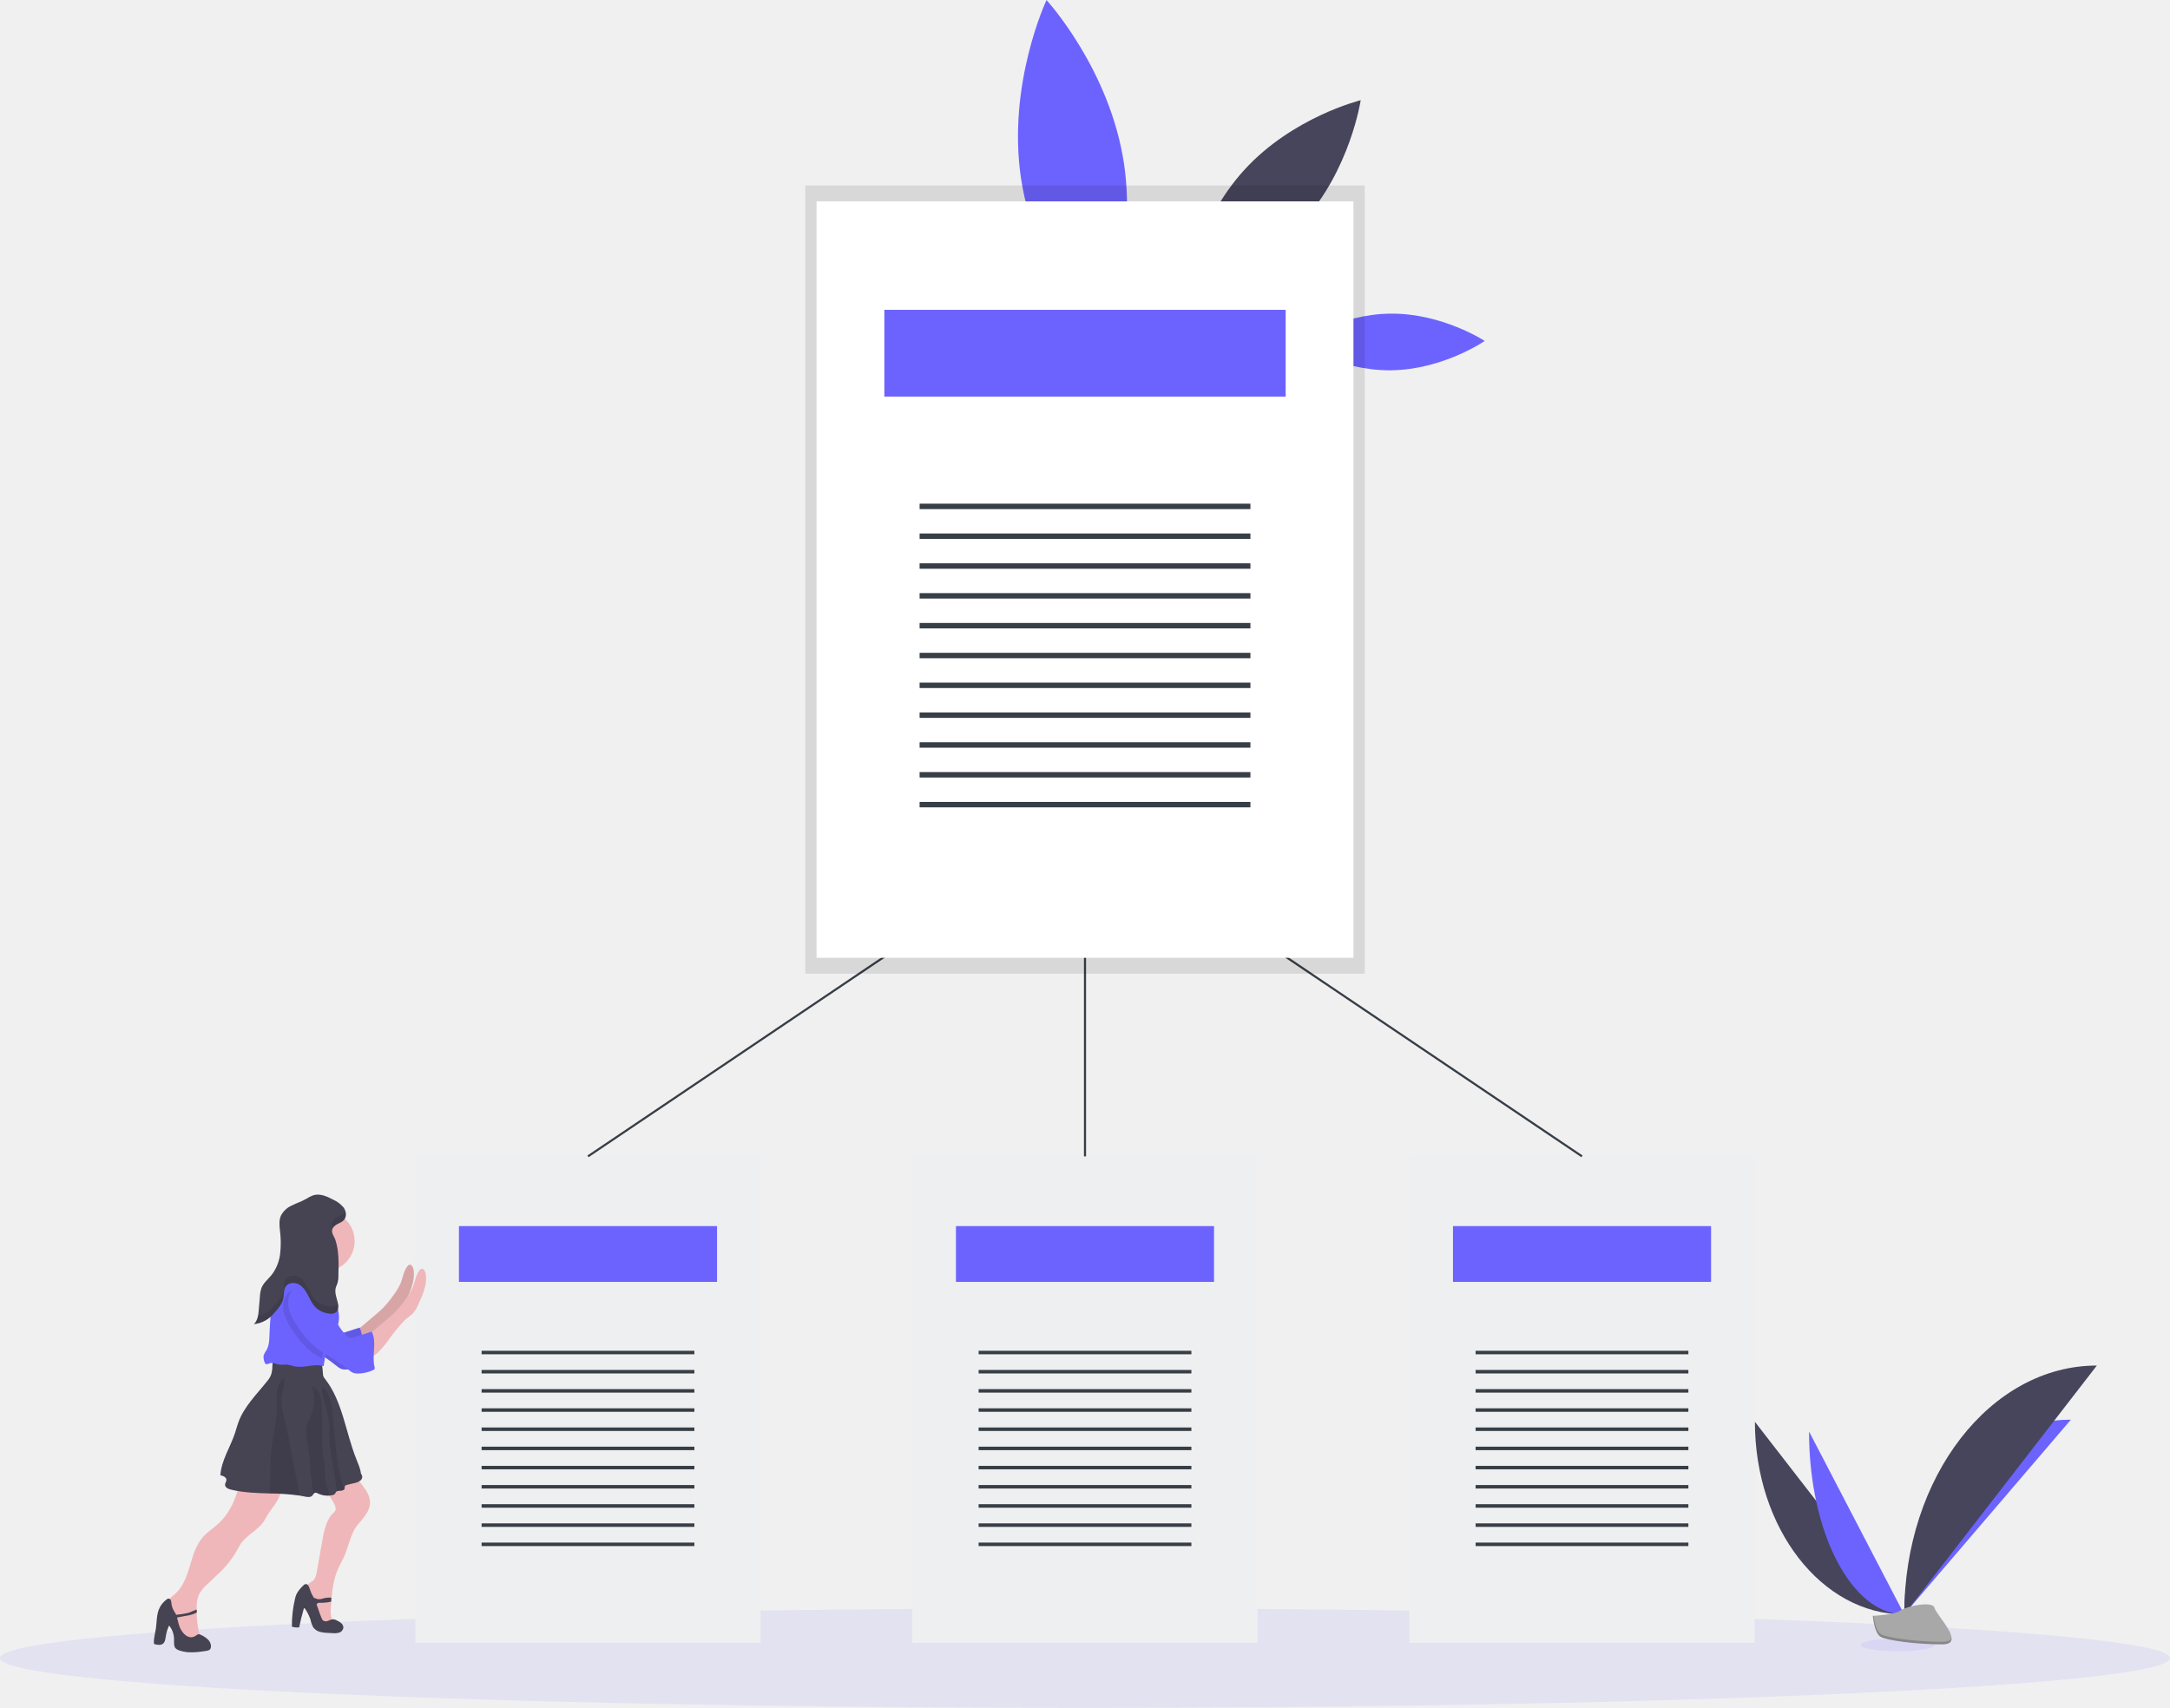
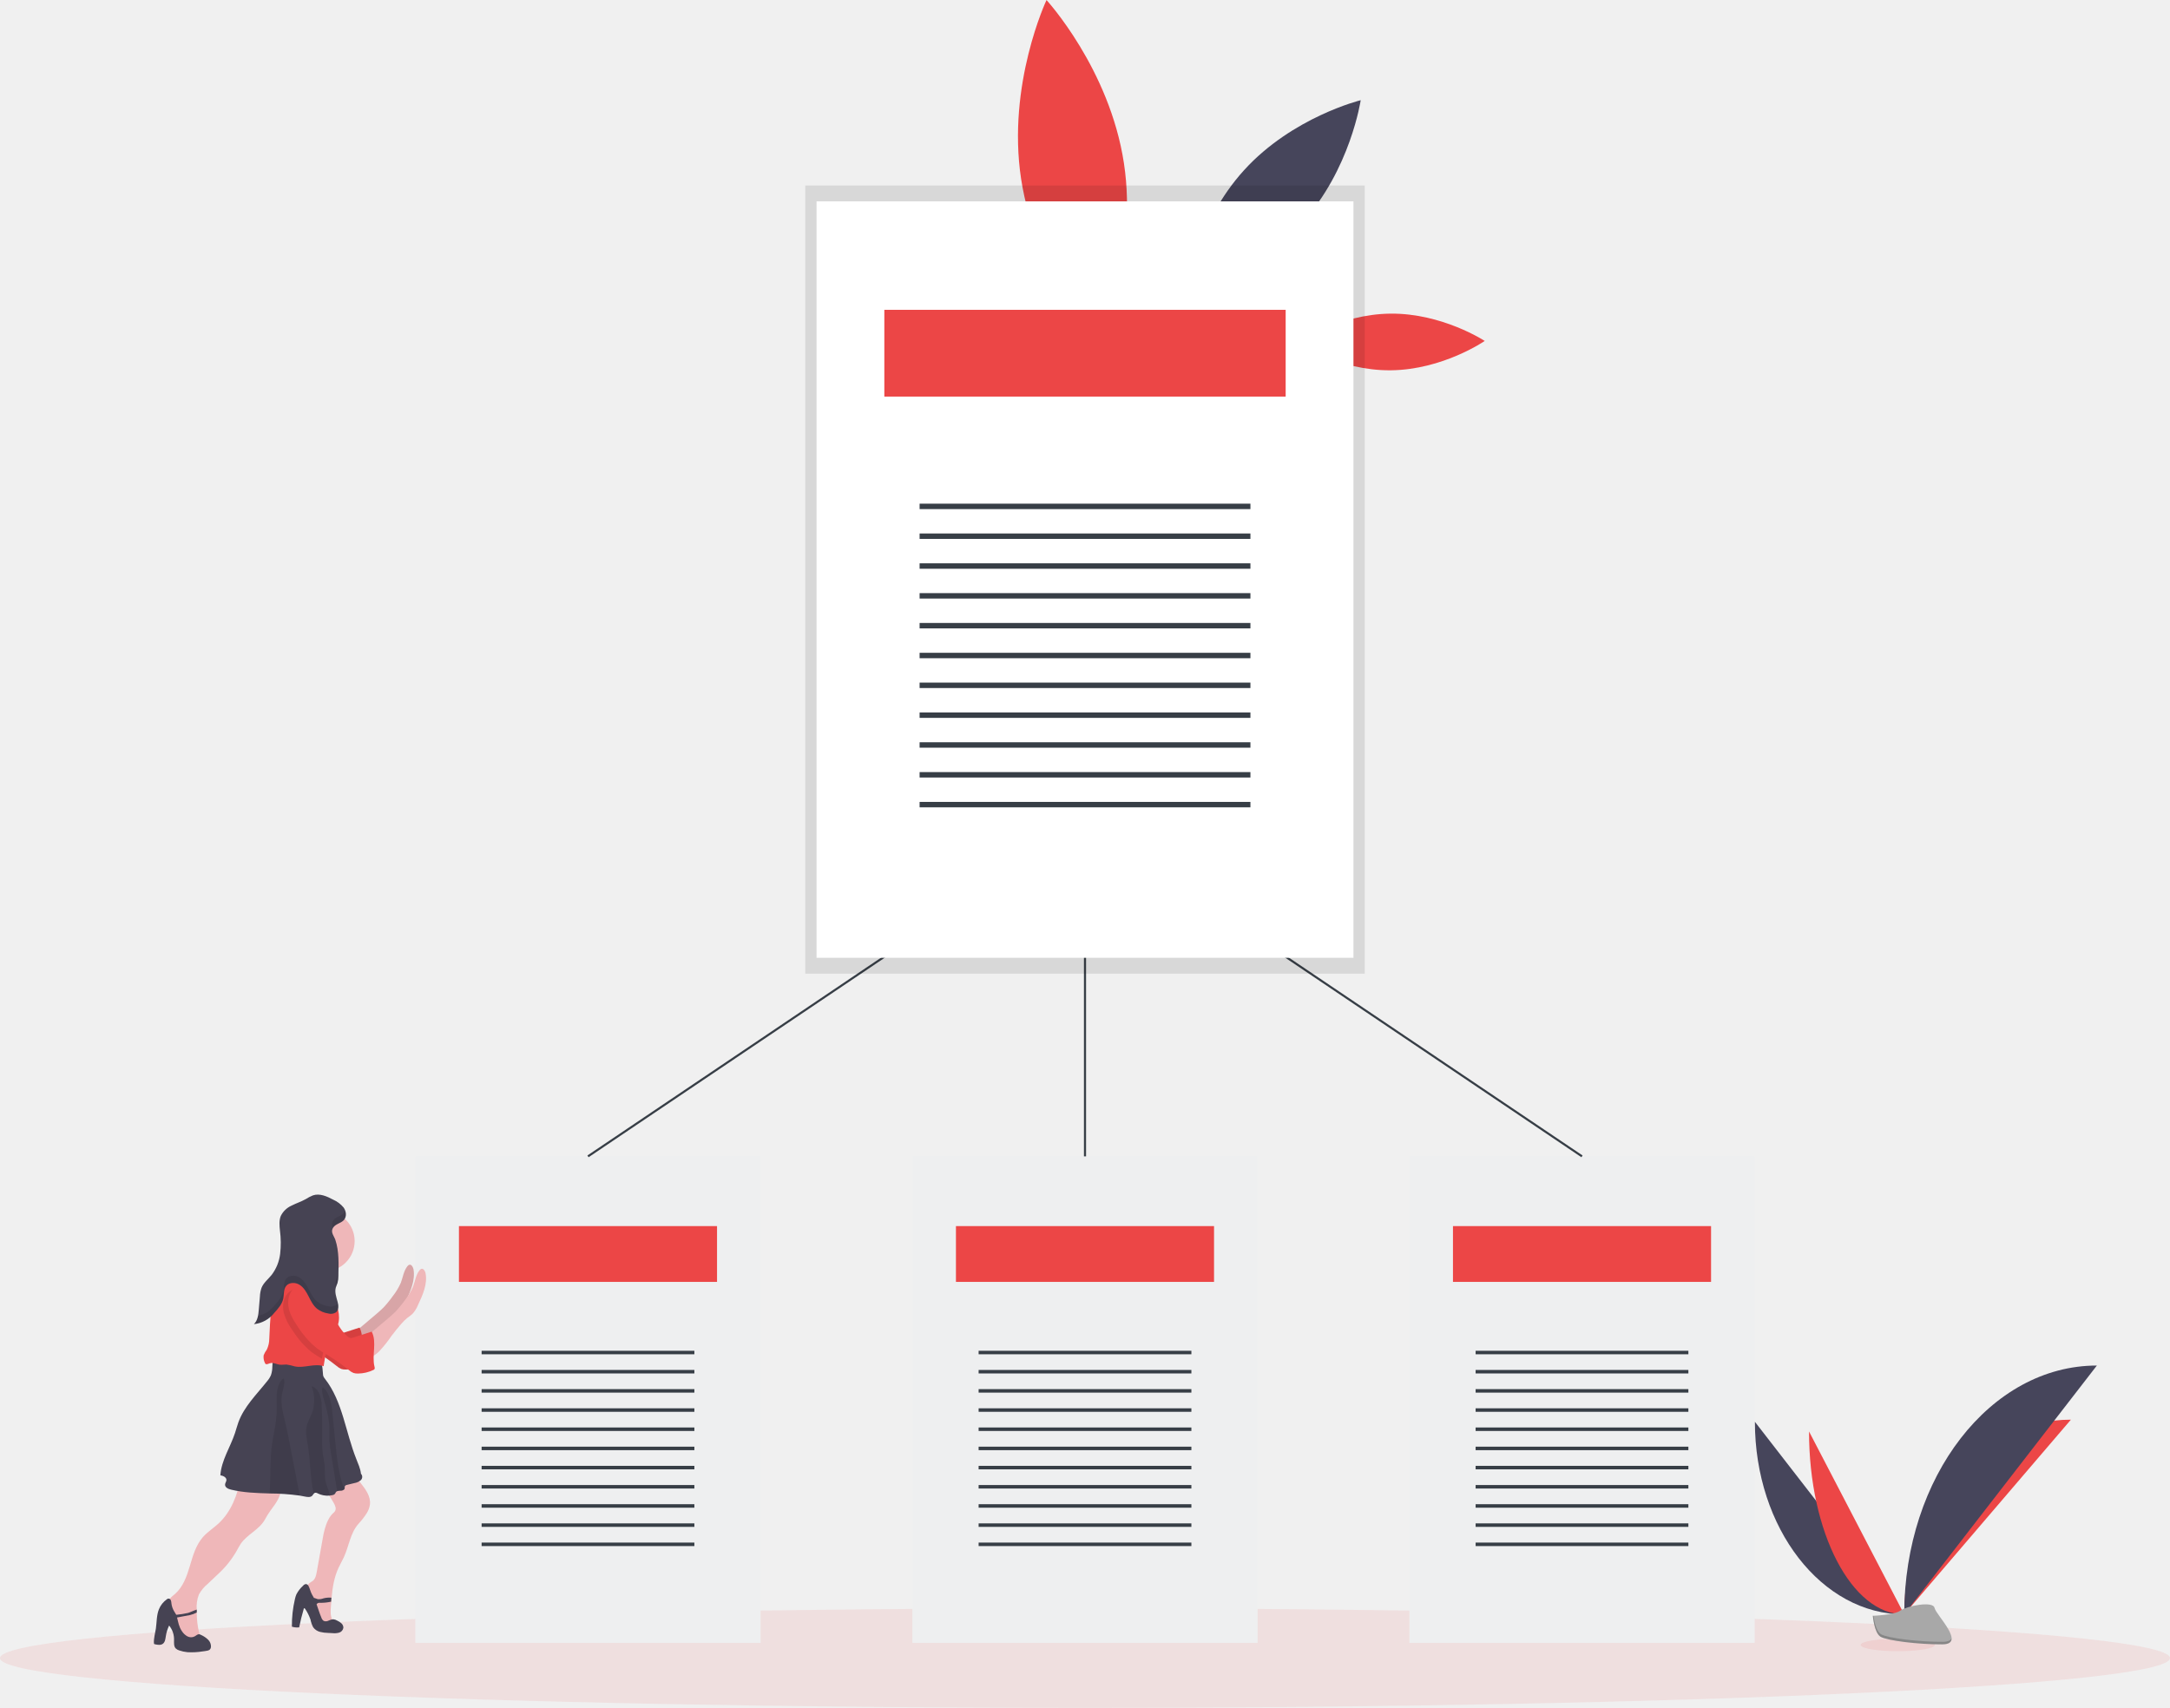
<svg xmlns="http://www.w3.org/2000/svg" id="f35ab9f9-34d5-448a-b11b-d3b80d8dd40d" data-name="Layer 1" width="1024" height="806.04" viewBox="0 0 1024 806.04">
-   <path d="M618.37,124c6.76,44.56-12,84.37-12,84.37s-29.77-32.43-36.53-77S581.84,47,581.84,47,611.61,79.42,618.37,124Z" transform="translate(-88 -46.98)" fill="#6c63ff" />
-   <path d="M744.07,195c24.53-.27,44.56,12.89,44.56,12.89s-19.74,13.59-44.27,13.85-44.56-12.89-44.56-12.89S719.54,195.27,744.07,195Z" transform="translate(-88 -46.98)" fill="#6c63ff" />
+   <path d="M618.37,124c6.76,44.56-12,84.37-12,84.37s-29.77-32.43-36.53-77S581.84,47,581.84,47,611.61,79.42,618.37,124Z" transform="translate(-88 -46.98)" fill="#ec4646" />
+   <path d="M744.07,195c24.53-.27,44.56,12.89,44.56,12.89s-19.74,13.59-44.27,13.85-44.56-12.89-44.56-12.89S719.54,195.27,744.07,195Z" transform="translate(-88 -46.98)" fill="#ec4646" />
  <path d="M675.09,127.26c-22.83,25.09-27.66,57.88-27.66,57.88s32.18-7.9,55-33S730.1,94.27,730.1,94.27,697.92,102.17,675.09,127.26Z" transform="translate(-88 -46.98)" fill="#46455b" />
-   <ellipse cx="512" cy="782.54" rx="512" ry="23.5" fill="#6c63ff" opacity="0.1" />
+   <ellipse cx="512" cy="782.54" rx="512" ry="23.5" fill="#ec4646" opacity="0.1" />
  <polyline points="208.3 545.74 358.94 545.74 358.94 775.33 196 775.33 196 545.74 208.3 545.74" fill="#eeeff0" />
-   <rect x="216.57" y="578.66" width="121.79" height="26.33" fill="#6c63ff" />
+   <rect x="216.57" y="578.66" width="121.79" height="26.33" fill="#ec4646" />
  <rect x="227.27" y="637.5" width="100.4" height="1.65" fill="#373e46" />
  <rect x="227.27" y="646.55" width="100.4" height="1.65" fill="#373e46" />
  <rect x="227.27" y="655.6" width="100.4" height="1.65" fill="#373e46" />
  <rect x="227.27" y="664.65" width="100.4" height="1.65" fill="#373e46" />
  <rect x="227.27" y="673.7" width="100.4" height="1.65" fill="#373e46" />
  <rect x="227.27" y="682.76" width="100.4" height="1.65" fill="#373e46" />
  <rect x="227.27" y="691.81" width="100.4" height="1.65" fill="#373e46" />
  <rect x="227.27" y="700.86" width="100.4" height="1.65" fill="#373e46" />
  <rect x="227.27" y="709.91" width="100.4" height="1.65" fill="#373e46" />
  <rect x="227.27" y="718.96" width="100.4" height="1.65" fill="#373e46" />
  <rect x="227.27" y="728.02" width="100.4" height="1.65" fill="#373e46" />
  <polyline points="442.83 545.74 593.47 545.74 593.47 775.33 430.53 775.33 430.53 545.74 442.83 545.74" fill="#eeeff0" />
-   <rect x="451.1" y="578.66" width="121.79" height="26.33" fill="#6c63ff" />
+   <rect x="451.1" y="578.66" width="121.79" height="26.33" fill="#ec4646" />
  <rect x="461.8" y="637.5" width="100.4" height="1.65" fill="#373e46" />
  <rect x="461.8" y="646.55" width="100.4" height="1.65" fill="#373e46" />
  <rect x="461.8" y="655.6" width="100.4" height="1.65" fill="#373e46" />
  <rect x="461.8" y="664.65" width="100.4" height="1.65" fill="#373e46" />
  <rect x="461.8" y="673.7" width="100.4" height="1.65" fill="#373e46" />
  <rect x="461.8" y="682.76" width="100.4" height="1.65" fill="#373e46" />
  <rect x="461.8" y="691.81" width="100.4" height="1.65" fill="#373e46" />
  <rect x="461.8" y="700.86" width="100.4" height="1.65" fill="#373e46" />
  <rect x="461.8" y="709.91" width="100.4" height="1.65" fill="#373e46" />
  <rect x="461.8" y="718.96" width="100.4" height="1.65" fill="#373e46" />
  <rect x="461.8" y="728.02" width="100.4" height="1.65" fill="#373e46" />
  <polyline points="677.36 545.74 828 545.74 828 775.33 665.06 775.33 665.06 545.74 677.36 545.74" fill="#eeeff0" />
-   <rect x="685.64" y="578.66" width="121.79" height="26.33" fill="#6c63ff" />
+   <rect x="685.64" y="578.66" width="121.79" height="26.33" fill="#ec4646" />
  <rect x="696.33" y="637.5" width="100.4" height="1.65" fill="#373e46" />
  <rect x="696.33" y="646.55" width="100.4" height="1.65" fill="#373e46" />
  <rect x="696.33" y="655.6" width="100.4" height="1.65" fill="#373e46" />
  <rect x="696.33" y="664.65" width="100.4" height="1.65" fill="#373e46" />
  <rect x="696.33" y="673.7" width="100.4" height="1.65" fill="#373e46" />
  <rect x="696.33" y="682.76" width="100.4" height="1.65" fill="#373e46" />
  <rect x="696.33" y="691.81" width="100.4" height="1.65" fill="#373e46" />
  <rect x="696.33" y="700.86" width="100.4" height="1.65" fill="#373e46" />
  <rect x="696.33" y="709.91" width="100.4" height="1.65" fill="#373e46" />
  <rect x="696.33" y="718.96" width="100.4" height="1.65" fill="#373e46" />
  <rect x="696.33" y="728.02" width="100.4" height="1.65" fill="#373e46" />
  <polyline points="512 545.74 512 387.74 277.47 545.74" fill="none" stroke="#373e46" stroke-miterlimit="10" />
  <line x1="746.53" y1="545.74" x2="512" y2="387.74" fill="none" stroke="#373e46" stroke-miterlimit="10" />
  <g opacity="0.1">
    <polygon points="399.93 87.54 380 87.54 380 459.54 644 459.54 644 87.54 399.93 87.54" />
  </g>
  <polyline points="404.45 95.04 638.68 95.04 638.68 452.04 385.32 452.04 385.32 95.04 404.45 95.04" fill="#fff" />
-   <rect x="417.31" y="146.22" width="189.38" height="40.95" fill="#6c63ff" />
+   <rect x="417.31" y="146.22" width="189.38" height="40.95" fill="#ec4646" />
  <rect x="433.95" y="237.71" width="156.11" height="2.56" fill="#373e46" />
  <rect x="433.95" y="251.78" width="156.11" height="2.56" fill="#373e46" />
  <rect x="433.95" y="265.86" width="156.11" height="2.56" fill="#373e46" />
  <rect x="433.95" y="279.93" width="156.11" height="2.56" fill="#373e46" />
  <rect x="433.95" y="294.01" width="156.11" height="2.56" fill="#373e46" />
  <rect x="433.95" y="308.09" width="156.11" height="2.56" fill="#373e46" />
  <rect x="433.95" y="322.16" width="156.11" height="2.56" fill="#373e46" />
  <rect x="433.95" y="336.24" width="156.11" height="2.56" fill="#373e46" />
  <rect x="433.95" y="350.31" width="156.11" height="2.56" fill="#373e46" />
  <rect x="433.95" y="364.39" width="156.11" height="2.56" fill="#373e46" />
  <rect x="433.95" y="378.46" width="156.11" height="2.56" fill="#373e46" />
  <path d="M220.64,748.89c.17,4-2.36,7.51-4.77,10.68a38.9,38.9,0,0,0-2.93,4.67c-2.62,4.66-8.25,6.88-11.3,11.28-.73,1.07-1.3,2.24-1.95,3.37a44.78,44.78,0,0,1-8.23,10.45L186,794.5a17.5,17.5,0,0,0-4.1,4.91,15.94,15.94,0,0,0-1.06,7.27l0,.82c0,.19,0,.37,0,.56a41.61,41.61,0,0,0,1,9,4.49,4.49,0,0,1,.16,2.84,3.69,3.69,0,0,1-2.43,1.82,5.14,5.14,0,0,1-3.32.22,5.64,5.64,0,0,1-2.48-2.22c-3.22-4.42-4.52-9.89-6.44-15a3.38,3.38,0,0,1,.74-3.18,18.25,18.25,0,0,1,2.51-2.29c3.8-3.32,5.57-8.33,7-13.16s2.85-9.88,6.17-13.67c2.15-2.46,5-4.23,7.38-6.44,6-5.54,9-13.61,10.52-21.61a16,16,0,0,1,5.57-.07l9.82,1.3a4.45,4.45,0,0,1,2.92,1.15A3.53,3.53,0,0,1,220.64,748.89Z" transform="translate(-88 -46.98)" fill="#efb7b9" />
  <path d="M262.57,757a10.47,10.47,0,0,1-1.53,4.17,37.51,37.51,0,0,1-4,5.12c-3.75,4.31-4.39,10.44-6.78,15.63-.77,1.68-1.74,3.27-2.52,5-2.06,4.41-2.82,9.26-3.27,14.14-.05.62-.11,1.25-.15,1.88s-.12,1.55-.18,2.32c-.15,2-.28,4.19.58,6,.45,1,1.17,1.74,1.2,2.79-1.48,1.44-4,1.27-5.72.11a11.37,11.37,0,0,1-3.63-4.93,45.55,45.55,0,0,1-3.41-10.82c-.26-1.41-.38-3.08.64-4.1a15.68,15.68,0,0,1,1.79-1.22c1.25-1,1.61-2.7,1.89-4.27q1.44-8.09,2.89-16.17a36.94,36.94,0,0,1,.85-3.92c.82-2.89,2.07-6.11,4.41-8a2.43,2.43,0,0,0,.74-2.23,6.87,6.87,0,0,0-.92-2.27c-1.74-3.12-3.83-6.26-7-8a35.93,35.93,0,0,1,11-6.29,4.26,4.26,0,0,1,2.26-.39,3.89,3.89,0,0,1,1.18.47,20.1,20.1,0,0,1,5.39,5C260.61,749.94,263,753.31,262.57,757Z" transform="translate(-88 -46.98)" fill="#efb7b9" />
  <path d="M186.14,820.77a11.51,11.51,0,0,0-3.33-2.21,2.25,2.25,0,0,0-.9-.31c-.77,0-1.35.66-2,1a3.68,3.68,0,0,1-3.5,0,7.21,7.21,0,0,1-2.6-2.49c-1.4-2.07-1.68-4.13-2.26-6.4l6.11-1.15a13.26,13.26,0,0,0,3.19-1.2c0-.19,0-.37,0-.56l0-.82c-1.13.33-3.52,1.44-4.09,1.57a43.79,43.79,0,0,1-5.58.89c-.29-.58-.71-1.08-1-1.65a9.32,9.32,0,0,1-1.28-3.72,4.63,4.63,0,0,0-.3-1.53,1.2,1.2,0,0,0-1.24-.75,1.49,1.49,0,0,0-.55.27,10.67,10.67,0,0,0-3.82,4.78c-1.14,2.86-1,6.06-1.43,9.11-.35,2.29-1.05,4.56-.93,6.87a.62.62,0,0,0,.1.35.65.65,0,0,0,.38.18c1.27.28,2.74.53,3.77-.26s1.18-2.29,1.38-3.59a17.66,17.66,0,0,1,1.55-5,10.32,10.32,0,0,1,2.32,6.86c0,1.37-.16,2.94.78,3.94a3.9,3.9,0,0,0,1.64.94,16.59,16.59,0,0,0,3.88.84,32.74,32.74,0,0,0,7.19-.37c.75-.09,1.51-.19,2.25-.35a2.63,2.63,0,0,0,1.06-.44,2,2,0,0,0,.62-1.21A4.42,4.42,0,0,0,186.14,820.77Z" transform="translate(-88 -46.98)" fill="#464353" />
  <path d="M249.12,813.12a7.6,7.6,0,0,0-2-1.29,4.37,4.37,0,0,0-1.93-.64,5.9,5.9,0,0,0-2.2.67,2.64,2.64,0,0,1-2.24.1,3,3,0,0,1-1.11-1.58c-.86-2-1.5-4.18-2.25-6.26a1.52,1.52,0,0,1,.74-.61,2,2,0,0,1,.72-.09,21.15,21.15,0,0,0,5.39-.53c0-.63.1-1.26.15-1.88a10.68,10.68,0,0,0-3.77.32,5.88,5.88,0,0,1-2.67.37c-.62-.13-1.21-.51-1.81-.59-.28-.53-.59-1-.89-1.56-.75-1.33-1-2.88-1.72-4.18a1.45,1.45,0,0,0-1.18-.79,2,2,0,0,0-1.34.79,14.26,14.26,0,0,0-3.16,4.1,12.13,12.13,0,0,0-.68,2.22,54.15,54.15,0,0,0-1.43,13,8.13,8.13,0,0,0,3.43.33q.89-4.42,2.17-8.75a.41.41,0,0,1,.16-.27c.19-.1.38.1.49.28a22.17,22.17,0,0,1,2.51,5,13.76,13.76,0,0,0,1.29,3.7,5.71,5.71,0,0,0,3.19,2.16,16.48,16.48,0,0,0,3.9.5l2,.1a8.14,8.14,0,0,0,3.15-.24,2.82,2.82,0,0,0,2-2.26A2.77,2.77,0,0,0,249.12,813.12Z" transform="translate(-88 -46.98)" fill="#464353" />
  <path d="M258.28,745.53a6.22,6.22,0,0,1-3.09,1.4l-3.39.83a1.39,1.39,0,0,0-1,.53c-.19.36-.06.8-.15,1.19a1,1,0,0,1-.21.42,2.48,2.48,0,0,1-1.75.62,4.44,4.44,0,0,0-1.64.25,1.32,1.32,0,0,0-.55.44c-.17.25-.25.56-.43.79a1.93,1.93,0,0,1-1.17.61,9.61,9.61,0,0,1-1.41.22,10.47,10.47,0,0,1-5.48-1,1.92,1.92,0,0,0-1.37-.33,1.35,1.35,0,0,0-.68.55,8.64,8.64,0,0,1-.57.78c-.87.94-2.39.69-3.64.43-.78-.17-1.56-.31-2.34-.44a106.11,106.11,0,0,0-14.17-1c-6.15-.19-12.29-.36-18.23-1.81-1.3-.31-2.87-1-2.8-2.39,0-.76.64-1.41.64-2.17,0-1.29-1.59-2-2.86-2.2.46-7.08,4.71-13.27,6.92-20,.55-1.67,1-3.38,1.58-5,2.69-7.44,8.61-13.16,13.53-19.36a11.31,11.31,0,0,0,1.84-2.9,12.57,12.57,0,0,0,.65-3.91l.27-4.67a82.69,82.69,0,0,1,21.54,1.34,2,2,0,0,1,1.23.61,1.9,1.9,0,0,1,.27.82c.28,1.7.47,3.42.58,5.14a4.66,4.66,0,0,0,.16,1.12,4.78,4.78,0,0,0,.78,1.27C245.51,703,248,709.47,250,716s3.59,13.17,6.11,19.51c.86,2.19,2,4.65,2.22,7A2.14,2.14,0,0,1,258.28,745.53Z" transform="translate(-88 -46.98)" fill="#464353" />
  <path d="M229.45,752.79a106.11,106.11,0,0,0-14.17-1l.39-13.15c.09-2.91.18-5.83.53-8.72.49-4.11,1.49-8.15,2-12.25a54.41,54.41,0,0,0,.39-7.1,42.42,42.42,0,0,1,.2-7.22c.33-2,1.18-4.73,3-5.8,1.21,1.65-.65,6.28-.86,8.26-.45,4.13.66,8.24,1.62,12.27,1.15,4.84,2.09,9.73,3,14.62Q227.52,742.72,229.45,752.79Z" transform="translate(-88 -46.98)" opacity="0.1" />
  <path d="M243.53,752.83a10.47,10.47,0,0,1-5.48-1,1.92,1.92,0,0,0-1.37-.33,1.35,1.35,0,0,0-.68.55c-1.61-7.64-1.52-15.6-2.8-23.32-.45-2.76-1.08-5.57-.55-8.3.57-2.93,2.42-5.47,3.14-8.36a22.6,22.6,0,0,0,.4-5.81,13.83,13.83,0,0,0-1.24-5c1.69.28,3.07,1.94,3.75,3.44a16.08,16.08,0,0,1,1.1,5.89c.27,4.86.31,9.71.24,14.57a54.89,54.89,0,0,0,.15,6.79c.25,2.23.8,4.41,1,6.64.21,2.68-.1,5.42.55,8C242.24,748.67,243.38,750.77,243.53,752.83Z" transform="translate(-88 -46.98)" opacity="0.1" />
  <path d="M250.48,749.9a2.48,2.48,0,0,1-1.75.62,4.44,4.44,0,0,0-1.64.25l-2.82-17.42a59.07,59.07,0,0,1-.81-6.46c-.12-2.51.07-5-.1-7.53a54,54,0,0,0-1.73-9.07c-.44-1.77-2.44-7.07-1.32-8.57,1.75,1.13,2.82,3.55,3.41,5.49a35.13,35.13,0,0,1,1.16,6.86q.66,6.7,1.34,13.43c.74,7.44,1.51,15,4.1,22C250.38,749.62,250.43,749.76,250.48,749.9Z" transform="translate(-88 -46.98)" opacity="0.1" />
  <path d="M265.22,667.45c1.25-1.06,2.51-2.13,3.67-3.3a50.55,50.55,0,0,0,4.49-5.5,28.35,28.35,0,0,0,3.79-6.31c1-2.63,1.34-5.62,3.12-7.8a1.85,1.85,0,0,1,.81-.63c1-.32,1.77,1,2,2,.95,5.15-1.31,10.29-3.52,15a13.82,13.82,0,0,1-2.76,4.36,25.48,25.48,0,0,1-2.17,1.67,23,23,0,0,0-3.06,3c-1.58,1.8-3.1,3.67-4.53,5.6a59.44,59.44,0,0,1-5.55,7,13.89,13.89,0,0,1-7.68,4.22c.84-.12.56-5.06.47-5.68-.13-.91-.75-2-.77-2.85,0-1.08.42-1.24,1.32-2Z" transform="translate(-88 -46.98)" fill="#efb7b9" />
  <path d="M265.22,667.45c1.25-1.06,2.51-2.13,3.67-3.3a50.55,50.55,0,0,0,4.49-5.5,28.35,28.35,0,0,0,3.79-6.31c1-2.63,1.34-5.62,3.12-7.8a1.85,1.85,0,0,1,.81-.63c1-.32,1.77,1,2,2,.95,5.15-1.31,10.29-3.52,15a13.82,13.82,0,0,1-2.76,4.36,25.48,25.48,0,0,1-2.17,1.67,23,23,0,0,0-3.06,3c-1.58,1.8-3.1,3.67-4.53,5.6a59.44,59.44,0,0,1-5.55,7,13.89,13.89,0,0,1-7.68,4.22c.84-.12.56-5.06.47-5.68-.13-.91-.75-2-.77-2.85,0-1.08.42-1.24,1.32-2Z" transform="translate(-88 -46.98)" opacity="0.1" />
  <path d="M229.88,636.29S227,650.58,223.69,653s18.09,5.23,18.09,5.23.48-11.42,6.19-16.66S229.88,636.29,229.88,636.29Z" transform="translate(-88 -46.98)" fill="#efb7b9" />
-   <path d="M224.19,651.55a6,6,0,0,0-3.66,2c-2.24,2.42-2.69,6.1-1.92,9.31a27,27,0,0,0,4.49,8.76,42,42,0,0,0,8.51,9.64,64,64,0,0,0,5.75,3.71,94.06,94.06,0,0,1,9.46,6.65,8.28,8.28,0,0,0,2.24,1.43,6.38,6.38,0,0,0,2.18.28,17,17,0,0,0,7.22-1.68,1.28,1.28,0,0,0,.54-.39,1.48,1.48,0,0,0,0-1.17c-1.35-5.42,1.24-11.58-1.33-16.54-2.79.9-5.86,1.88-8.65,2.79a3.34,3.34,0,0,1-1.35.23,2.86,2.86,0,0,1-1.46-.8c-3-2.62-4.94-6.27-6.68-9.87s-3.43-7.33-6.15-10.26S228.17,651.13,224.19,651.55Z" transform="translate(-88 -46.98)" fill="#6c63ff" />
+   <path d="M224.19,651.55a6,6,0,0,0-3.66,2c-2.24,2.42-2.69,6.1-1.92,9.31a27,27,0,0,0,4.49,8.76,42,42,0,0,0,8.51,9.64,64,64,0,0,0,5.75,3.71,94.06,94.06,0,0,1,9.46,6.65,8.28,8.28,0,0,0,2.24,1.43,6.38,6.38,0,0,0,2.18.28,17,17,0,0,0,7.22-1.68,1.28,1.28,0,0,0,.54-.39,1.48,1.48,0,0,0,0-1.17c-1.35-5.42,1.24-11.58-1.33-16.54-2.79.9-5.86,1.88-8.65,2.79a3.34,3.34,0,0,1-1.35.23,2.86,2.86,0,0,1-1.46-.8c-3-2.62-4.94-6.27-6.68-9.87s-3.43-7.33-6.15-10.26S228.17,651.13,224.19,651.55Z" transform="translate(-88 -46.98)" fill="#ec4646" />
  <path d="M224.19,651.55a6,6,0,0,0-3.66,2c-2.24,2.42-2.69,6.1-1.92,9.31a27,27,0,0,0,4.49,8.76,42,42,0,0,0,8.51,9.64,64,64,0,0,0,5.75,3.71,94.06,94.06,0,0,1,9.46,6.65,8.28,8.28,0,0,0,2.24,1.43,6.38,6.38,0,0,0,2.18.28,17,17,0,0,0,7.22-1.68,1.28,1.28,0,0,0,.54-.39,1.48,1.48,0,0,0,0-1.17c-1.35-5.42,1.24-11.58-1.33-16.54-2.79.9-5.86,1.88-8.65,2.79a3.34,3.34,0,0,1-1.35.23,2.86,2.86,0,0,1-1.46-.8c-3-2.62-4.94-6.27-6.68-9.87s-3.43-7.33-6.15-10.26S228.17,651.13,224.19,651.55Z" transform="translate(-88 -46.98)" opacity="0.1" />
  <circle cx="153.07" cy="585.74" r="14.28" fill="#efb7b9" />
-   <path d="M246.77,673.83l0,.06c-.83,1.53-2.06,2.82-2.91,4.34a19,19,0,0,0-1.77,5.63c-.27,1.3-.51,2.6-.73,3.91s-.44,2.65-.64,4c-4.31-1.46-9.09,1-13.56.1a27.86,27.86,0,0,0-4-.9c-1,0-2,.18-3,.09-1.65-.16-3.29-1.2-4.87-.67-.7.24-1.57.74-2.08.19a1.53,1.53,0,0,1-.26-.49,6.11,6.11,0,0,1-.53-3.5,11.35,11.35,0,0,1,1.49-2.67,12,12,0,0,0,1.16-5.15c.29-4.59.28-9.22,1-13.76s2.34-9.06,5.41-12.49a9,9,0,0,1,5.71-3.3c8.26-.67,14.93,3.88,18.54,11.11C247.86,664.51,249,669.68,246.77,673.83Z" transform="translate(-88 -46.98)" fill="#6c63ff" />
+   <path d="M246.77,673.83l0,.06c-.83,1.53-2.06,2.82-2.91,4.34a19,19,0,0,0-1.77,5.63c-.27,1.3-.51,2.6-.73,3.91s-.44,2.65-.64,4c-4.31-1.46-9.09,1-13.56.1a27.86,27.86,0,0,0-4-.9c-1,0-2,.18-3,.09-1.65-.16-3.29-1.2-4.87-.67-.7.24-1.57.74-2.08.19a1.53,1.53,0,0,1-.26-.49,6.11,6.11,0,0,1-.53-3.5,11.35,11.35,0,0,1,1.49-2.67,12,12,0,0,0,1.16-5.15c.29-4.59.28-9.22,1-13.76s2.34-9.06,5.41-12.49a9,9,0,0,1,5.71-3.3c8.26-.67,14.93,3.88,18.54,11.11C247.86,664.51,249,669.68,246.77,673.83Z" transform="translate(-88 -46.98)" fill="#ec4646" />
  <path d="M270.93,669.36c1.26-1.07,2.52-2.13,3.67-3.31a49.3,49.3,0,0,0,4.49-5.49,28.09,28.09,0,0,0,3.8-6.32c1-2.62,1.33-5.61,3.12-7.79a1.75,1.75,0,0,1,.8-.63c1-.32,1.77,1,2,2,1,5.15-1.32,10.3-3.53,15a13.62,13.62,0,0,1-2.75,4.36c-.67.62-1.45,1.11-2.17,1.66a21.84,21.84,0,0,0-3.06,3q-2.38,2.72-4.54,5.6a60.41,60.41,0,0,1-5.54,7,14,14,0,0,1-7.69,4.23c.85-.12.57-5.07.48-5.69a26.75,26.75,0,0,1-.77-2.84c0-1.09.42-1.25,1.31-2Z" transform="translate(-88 -46.98)" fill="#efb7b9" />
  <path d="M245.34,674.31l0,.06c-.82,1.53-2.06,2.81-2.91,4.34a18.86,18.86,0,0,0-1.77,5.63c-.26,1.3-.51,2.6-.73,3.91a52.55,52.55,0,0,1-5-3.23,41.78,41.78,0,0,1-8.52-9.64,27,27,0,0,1-4.49-8.76c-.77-3.21-.32-6.89,1.93-9.31a5.94,5.94,0,0,1,3.65-1.95c4-.43,6.5,1.11,9.22,4s4.41,6.65,6.15,10.26C243.65,671.23,244.44,672.81,245.34,674.31Z" transform="translate(-88 -46.98)" opacity="0.1" />
-   <path d="M229.9,653.45a6,6,0,0,0-3.65,2c-2.25,2.42-2.7,6.1-1.92,9.31s2.6,6,4.48,8.76a42.19,42.19,0,0,0,8.52,9.64,63.77,63.77,0,0,0,5.74,3.7,92.93,92.93,0,0,1,9.46,6.65,8,8,0,0,0,2.24,1.43,6.47,6.47,0,0,0,2.19.29,17.22,17.22,0,0,0,7.22-1.69,1.23,1.23,0,0,0,.54-.39,1.46,1.46,0,0,0,0-1.16c-1.34-5.43,1.25-11.59-1.32-16.55l-8.66,2.79a3.16,3.16,0,0,1-1.35.23,3,3,0,0,1-1.46-.79c-3-2.62-4.94-6.27-6.68-9.88s-3.42-7.32-6.15-10.25S233.88,653,229.9,653.45Z" transform="translate(-88 -46.98)" fill="#6c63ff" />
+   <path d="M229.9,653.45a6,6,0,0,0-3.65,2c-2.25,2.42-2.7,6.1-1.92,9.31s2.6,6,4.48,8.76a42.19,42.19,0,0,0,8.52,9.64,63.77,63.77,0,0,0,5.74,3.7,92.93,92.93,0,0,1,9.46,6.65,8,8,0,0,0,2.24,1.43,6.47,6.47,0,0,0,2.19.29,17.22,17.22,0,0,0,7.22-1.69,1.23,1.23,0,0,0,.54-.39,1.46,1.46,0,0,0,0-1.16c-1.34-5.43,1.25-11.59-1.32-16.55l-8.66,2.79a3.16,3.16,0,0,1-1.35.23,3,3,0,0,1-1.46-.79c-3-2.62-4.94-6.27-6.68-9.88s-3.42-7.32-6.15-10.25S233.88,653,229.9,653.45Z" transform="translate(-88 -46.98)" fill="#ec4646" />
  <path d="M250.3,622.74c1.39-1.57,1.09-4.12-.12-5.83a13.43,13.43,0,0,0-5-3.77c-2.95-1.57-6.34-3.08-9.51-2a20.55,20.55,0,0,0-3.48,1.81c-2.1,1.17-4.42,1.91-6.56,3a10.4,10.4,0,0,0-5.12,4.88c-.9,2.17-.62,4.62-.38,7a45.61,45.61,0,0,1,.07,10.89,20.26,20.26,0,0,1-4.06,10c-1.61,2-3.74,3.62-4.71,6a14.33,14.33,0,0,0-.79,4.22l-.52,6.14c-.2,2.45-.51,5.12-2.28,6.83a14,14,0,0,0,9.6-5.32c1.81-2,3.69-4.12,4.23-6.76.41-2,.07-4.21,1.27-5.82,1.41-1.9,4.42-1.92,6.42-.66s3.23,3.42,4.3,5.53,2.14,4.32,4,5.81a11.24,11.24,0,0,0,5.18,2.18,4.52,4.52,0,0,0,3.7-.51c1.37-1.1,1.23-3.21.79-4.91-.59-2.25-1.5-4.59-.86-6.84.21-.74.58-1.44.81-2.18a12.17,12.17,0,0,0,.39-3.3c.13-5.58.39-11.59-1.42-17-.58-1.72-2.14-3.36-1.34-5.22C245.92,624.55,248.79,624.47,250.3,622.74Z" transform="translate(-88 -46.98)" fill="#464353" />
  <g opacity="0.1">
    <path d="M220.5,632.3a56.38,56.38,0,0,0-.33-7.9c0-.51-.11-1-.15-1.55a22.3,22.3,0,0,0,.15,4.89C220.32,629.25,220.44,630.77,220.5,632.3Z" transform="translate(-88 -46.98)" />
    <path d="M246.56,662.93a4.56,4.56,0,0,1-3.7.51,11.24,11.24,0,0,1-5.18-2.18c-1.84-1.5-2.9-3.71-4-5.81s-2.3-4.28-4.3-5.53-5-1.24-6.42.66c-1.2,1.61-.86,3.85-1.27,5.82-.54,2.64-2.42,4.77-4.23,6.76a18.57,18.57,0,0,1-3.09,2.92,14.82,14.82,0,0,1-4.63,1.94,7.11,7.11,0,0,1-1.88,3.79,14,14,0,0,0,9.6-5.32c1.81-2,3.69-4.12,4.23-6.76.41-2,.07-4.21,1.27-5.82,1.41-1.9,4.42-1.92,6.42-.66s3.23,3.42,4.3,5.53,2.14,4.32,4,5.81a11.24,11.24,0,0,0,5.18,2.18,4.52,4.52,0,0,0,3.7-.51c1.28-1,1.24-3,.87-4.58A2.84,2.84,0,0,1,246.56,662.93Z" transform="translate(-88 -46.98)" />
    <path d="M250.3,619.41c-1.51,1.72-4.38,1.81-5.37,4.1a3.4,3.4,0,0,0,.25,2.87c1.15-1.85,3.72-2,5.12-3.64a4.42,4.42,0,0,0,.63-4.35A3.4,3.4,0,0,1,250.3,619.41Z" transform="translate(-88 -46.98)" />
    <path d="M247.69,645.7a12.17,12.17,0,0,1-.39,3.3c-.23.74-.6,1.43-.81,2.18a7.36,7.36,0,0,0,0,3.43l0-.1c.21-.74.58-1.44.81-2.18a12.17,12.17,0,0,0,.39-3.3c.05-2.22.12-4.5.08-6.79C247.75,643.4,247.72,644.56,247.69,645.7Z" transform="translate(-88 -46.98)" />
  </g>
  <path d="M916.12,718c0,50.24,31.52,90.9,70.47,90.9" transform="translate(-88 -46.98)" fill="#46455b" />
-   <path d="M986.59,808.91c0-50.81,35.18-91.92,78.65-91.92" transform="translate(-88 -46.98)" fill="#6c63ff" />
-   <path d="M941.66,722.56c0,47.73,20.1,86.35,44.93,86.35" transform="translate(-88 -46.98)" fill="#6c63ff" />
+   <path d="M986.59,808.91c0-50.81,35.18-91.92,78.65-91.92" transform="translate(-88 -46.98)" fill="#ec4646" />
+   <path d="M941.66,722.56c0,47.73,20.1,86.35,44.93,86.35" transform="translate(-88 -46.98)" fill="#ec4646" />
  <path d="M986.59,808.91c0-64.92,40.66-117.46,90.9-117.46" transform="translate(-88 -46.98)" fill="#46455b" />
-   <ellipse cx="895.54" cy="776.33" rx="17.52" ry="2.96" fill="#6c63ff" opacity="0.1" />
+   <ellipse cx="895.54" cy="776.33" rx="17.52" ry="2.96" fill="#ec4646" opacity="0.1" />
  <path d="M971.77,809.55s10-.31,13-2.45,15.37-4.71,16.12-1.27,15,17.11,3.73,17.2-26.22-1.76-29.22-3.59S971.77,809.55,971.77,809.55Z" transform="translate(-88 -46.98)" fill="#a8a8a8" />
  <path d="M1004.83,821.83c-11.28.09-26.21-1.76-29.22-3.59-2.29-1.39-3.2-6.4-3.51-8.7h-.33s.63,8.06,3.64,9.89,17.94,3.68,29.22,3.59c3.26,0,4.38-1.19,4.32-2.9C1008.5,821.16,1007.26,821.81,1004.83,821.83Z" transform="translate(-88 -46.98)" opacity="0.2" />
</svg>
